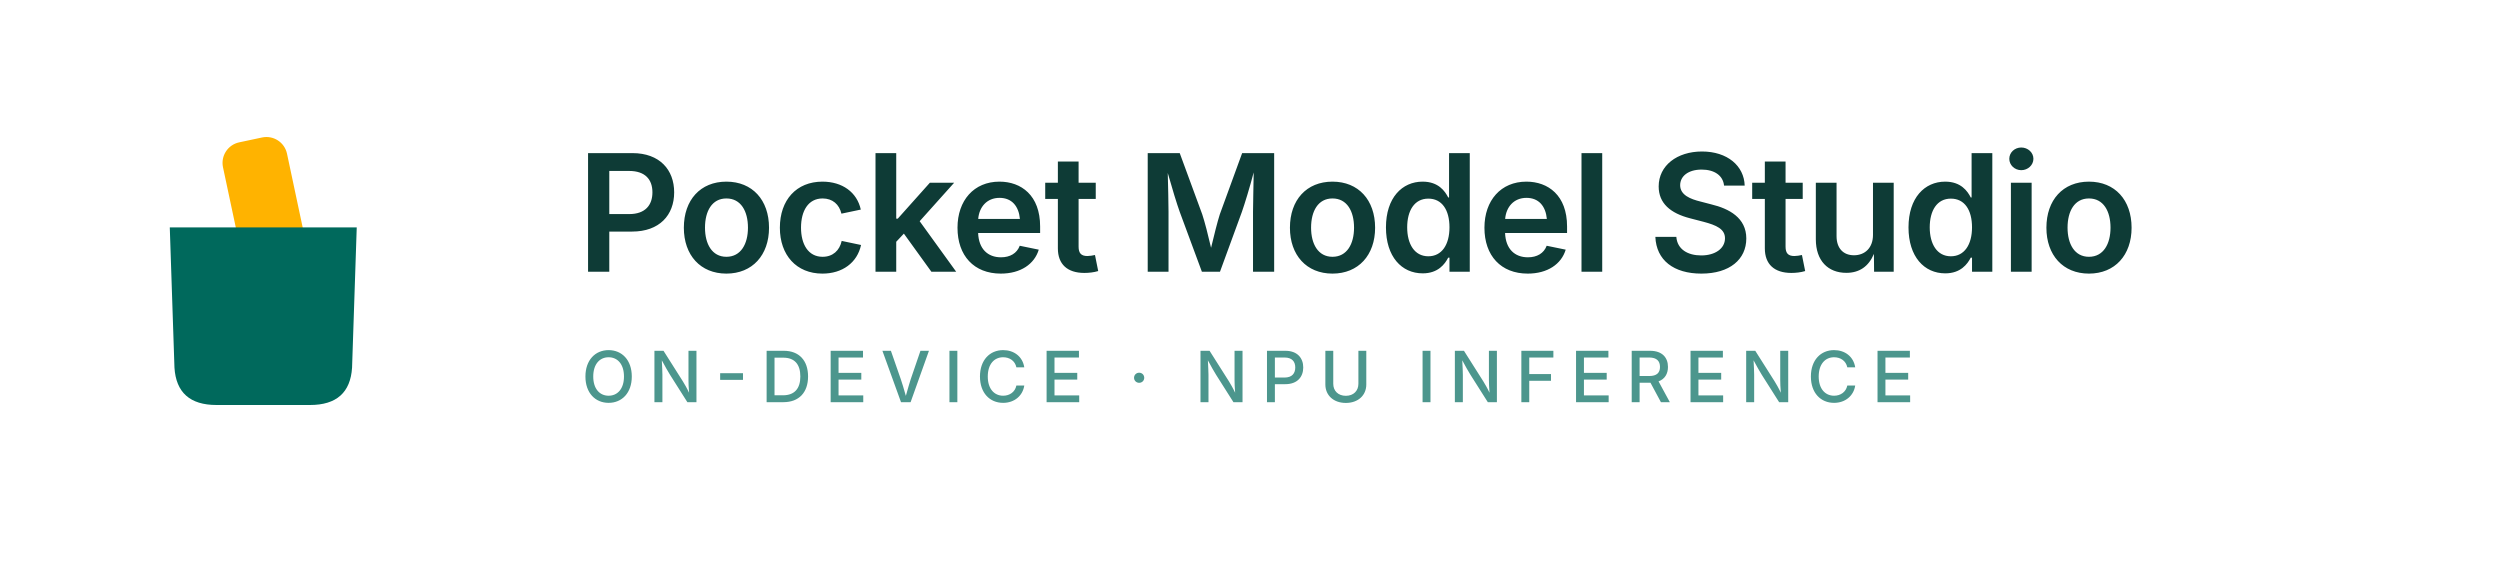
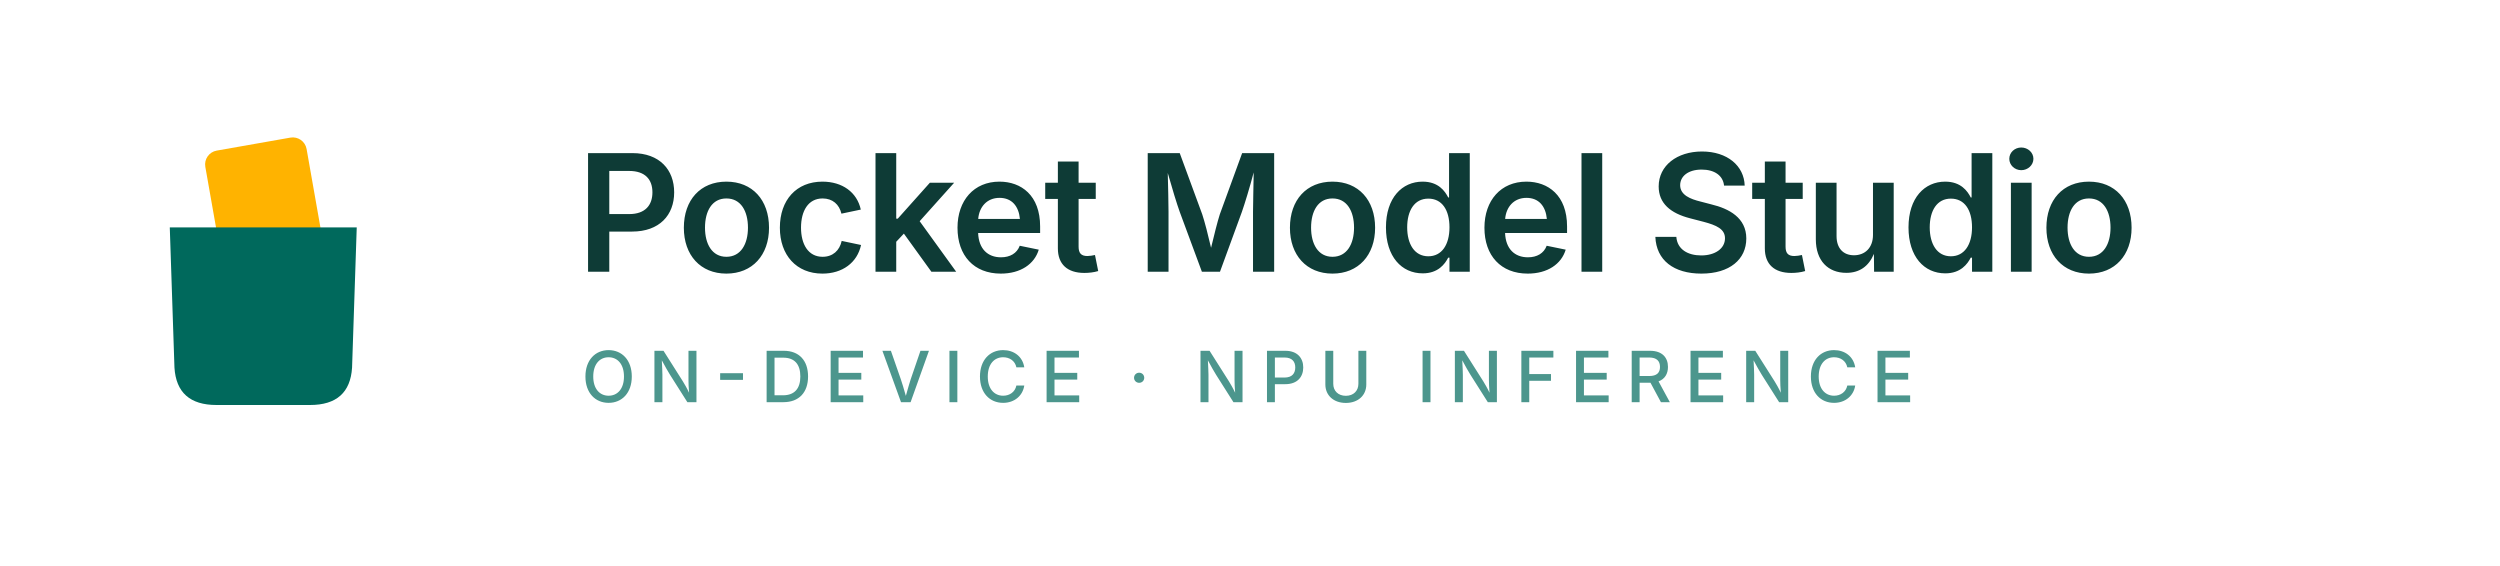
<svg xmlns="http://www.w3.org/2000/svg" viewBox="0 0 460 104" width="920" height="208" role="img" aria-label="Pocket Model Studio">
  <g transform="translate(2 4) scale(0.86)">
-     <rect x="-7" y="-13" width="14" height="26" rx="4.5" fill="#FFB300" transform="translate(54 38) rotate(-12)" />
+     <rect x="-11" y="-12" width="22" height="24" rx="3" fill="#FFB300" transform="translate(54 38) rotate(-10)" />
    <path d="M34,44 H74 L73,74 Q72.5,82 64,82 H44 Q35.5,82 35,74 Z" fill="#00695C" />
  </g>
  <text x="106" y="50" font-family="Segoe UI Semibold, Segoe UI, Inter, Helvetica Neue, Arial, sans-serif" font-size="30" font-weight="600" letter-spacing="-0.6" fill="#0E3B36">Pocket Model Studio</text>
  <text x="107" y="74" font-family="Segoe UI, Inter, Helvetica Neue, Arial, sans-serif" font-size="13" font-weight="500" letter-spacing="2.4" fill="#00695C" opacity="0.7">ON-DEVICE · NPU INFERENCE</text>
</svg>
